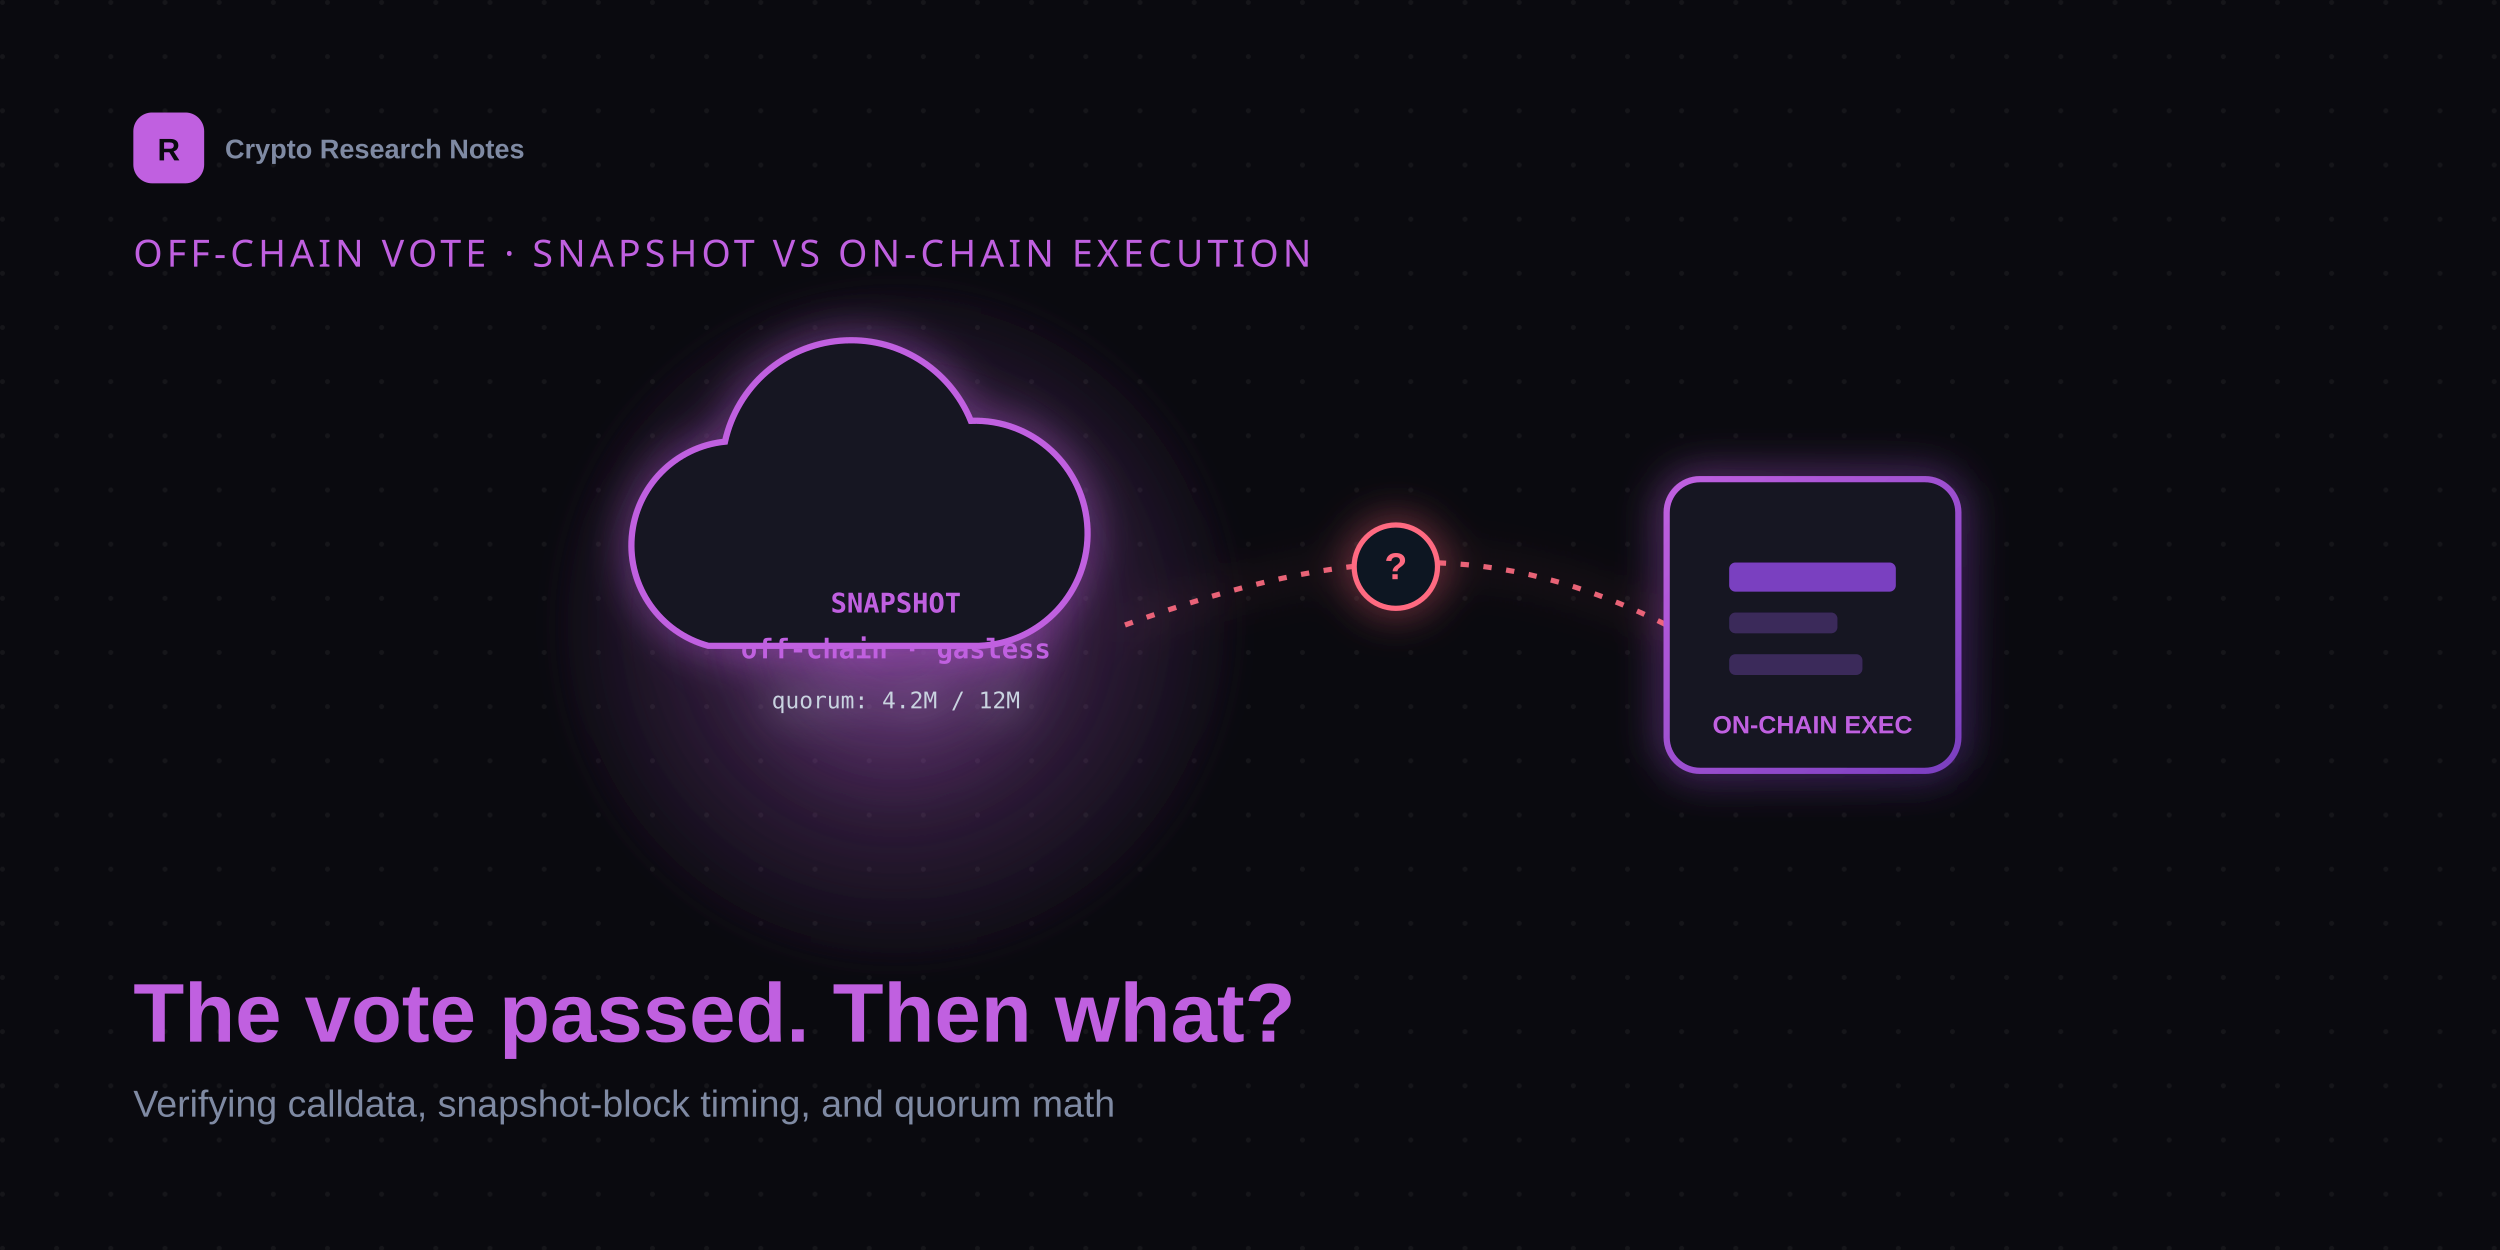
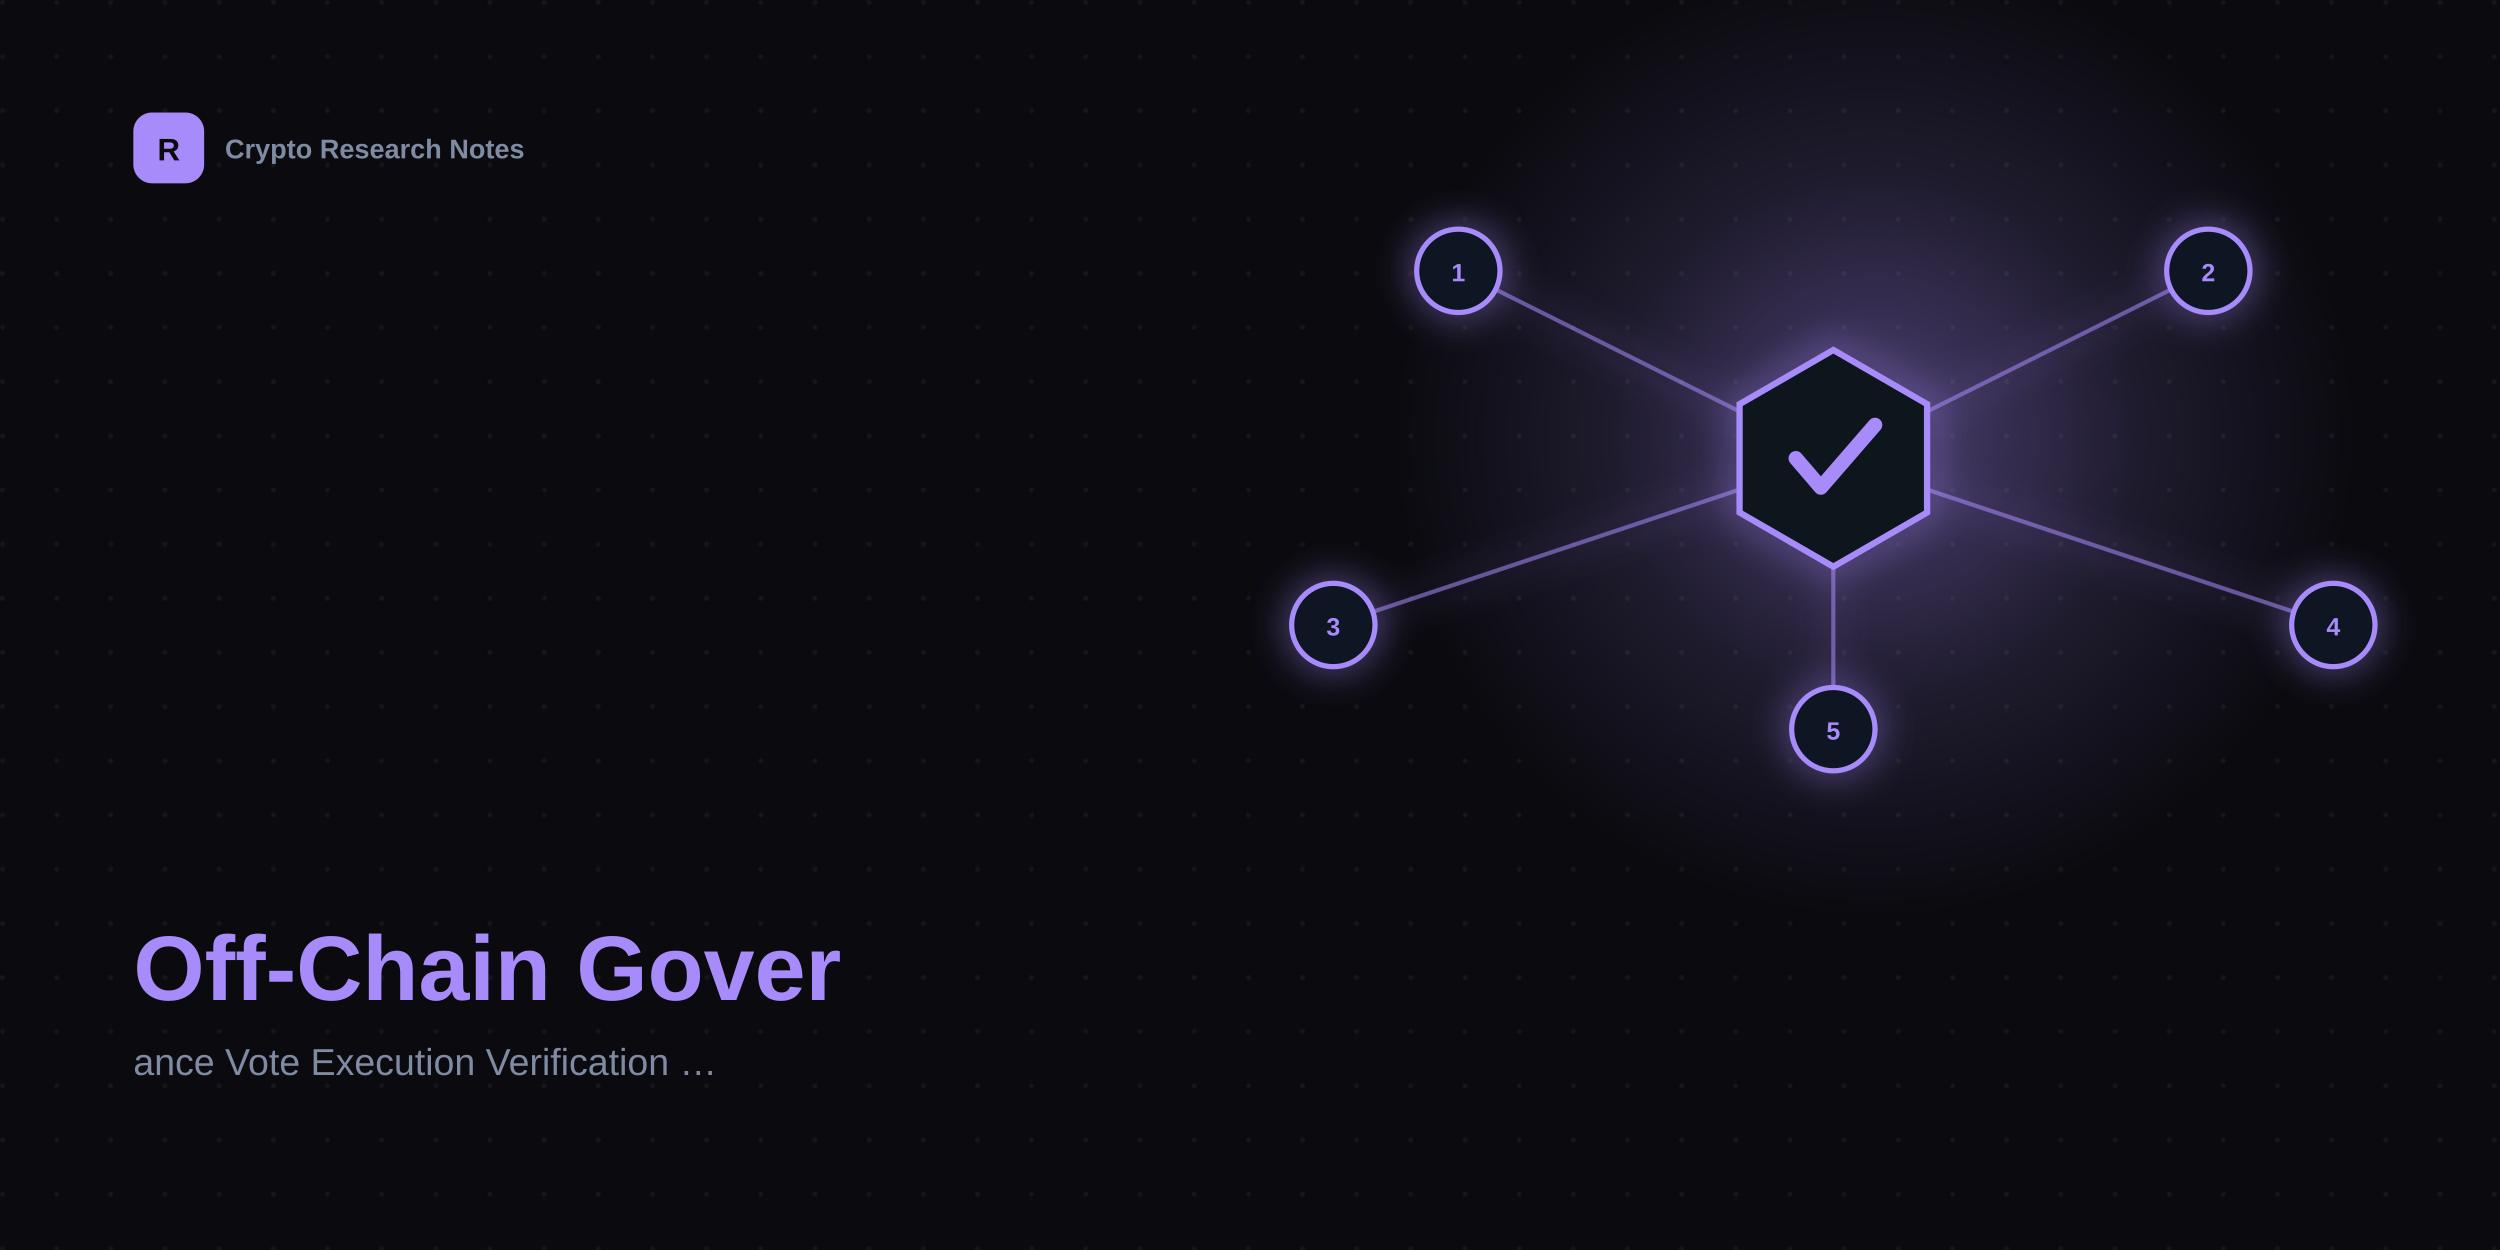
- <svg xmlns="http://www.w3.org/2000/svg" viewBox="0 0 1200 600" role="img" aria-label="Off-Chain Governance Vote Execution Verification Guide cover">
+ <svg xmlns="http://www.w3.org/2000/svg" viewBox="0 0 1200 600" role="img" aria-label="Off-Chain Gover：ance Vote Execution Verification … 主题配图">
  <defs>
-     <radialGradient id="svenGlow" cx="50%" cy="50%" r="50%">
-       <stop offset="0%" stop-color="#c060e0" stop-opacity="0.5" />
-       <stop offset="55%" stop-color="#c060e0" stop-opacity="0.14" />
-       <stop offset="100%" stop-color="#c060e0" stop-opacity="0" />
+     <radialGradient id="glowsnapshotofen" cx="50%" cy="50%" r="50%">
+       <stop offset="0%" stop-color="#a78bfa" stop-opacity="0.42" />
+       <stop offset="55%" stop-color="#a78bfa" stop-opacity="0.13" />
+       <stop offset="100%" stop-color="#a78bfa" stop-opacity="0" />
    </radialGradient>
-     <linearGradient id="svenEdge" x1="0" y1="0" x2="1" y2="1">
-       <stop offset="0%" stop-color="#c060e0" />
-       <stop offset="100%" stop-color="#7a3fc0" />
+     <linearGradient id="barsnapshotofen" x1="0" y1="1" x2="0" y2="0">
+       <stop offset="0%" stop-color="#6a4fc9" stop-opacity="0.95" />
+       <stop offset="100%" stop-color="#a78bfa" stop-opacity="0.95" />
    </linearGradient>
-     <filter id="svenSoft" x="-80%" y="-80%" width="260%" height="260%">
-       <feGaussianBlur stdDeviation="10" result="b" />
+     <filter id="softsnapshotofen" x="-80%" y="-80%" width="260%" height="260%">
+       <feGaussianBlur stdDeviation="9" result="b" />
      <feMerge>
        <feMergeNode in="b" />
        <feMergeNode in="SourceGraphic" />
      </feMerge>
    </filter>
-     <pattern id="svenDots" width="26" height="26" patternUnits="userSpaceOnUse">
+     <pattern id="dotssnapshotofen" width="26" height="26" patternUnits="userSpaceOnUse">
      <circle cx="1.2" cy="1.2" r="1.2" fill="#ffffff" fill-opacity="0.05" />
    </pattern>
  </defs>
  <rect width="1200" height="600" fill="#0a0a0f" />
-   <rect width="1200" height="600" fill="url(#svenDots)" />
+   <rect width="1200" height="600" fill="url(#dotssnapshotofen)" />
  <g transform="translate(64,54)">
-     <rect x="0" y="0" width="34" height="34" rx="9" fill="#c060e0" />
+     <rect x="0" y="0" width="34" height="34" rx="9" fill="#a78bfa" />
    <text x="17" y="23" font-family="'Segoe UI',Arial,sans-serif" font-size="15" font-weight="700" fill="#0a0a0f" text-anchor="middle">R</text>
    <text x="44" y="22" font-family="'Segoe UI',Arial,sans-serif" font-size="13" font-weight="600" fill="#7f8aa3">Crypto Research Notes</text>
  </g>
-   <text x="64" y="128" font-family="'Consolas','Segoe UI',monospace" font-size="18" letter-spacing="2" fill="#c060e0">OFF-CHAIN VOTE · SNAPSHOT VS ON-CHAIN EXECUTION</text>
-   <g filter="url(#svenSoft)">
-     <circle cx="430" cy="300" r="170" fill="url(#svenGlow)" opacity="0.7" />
-     <g transform="translate(430,300)">
-       <path d="M-90,10 a50,50 0 0,1 8,-98 a62,62 0 0,1 118,-10 a46,46 0 0,1 4,108 z" fill="#141222" stroke="#c060e0" stroke-width="3" />
-       <g font-family="'Consolas',monospace" font-size="13" font-weight="700" fill="#c060e0" text-anchor="middle">
-         <text x="0" y="-6">SNAPSHOT</text>
-         <text x="0" y="16">off-chain · gasless</text>
-       </g>
-       <g font-family="'Consolas',monospace" font-size="11" fill="#c9d3e0" text-anchor="middle">
-         <text x="0" y="40">quorum: 4.2M / 12M</text>
-       </g>
+   <circle cx="900" cy="210" r="230" fill="url(#glowsnapshotofen)" />
+   <g filter="url(#softsnapshotofen)">
+     <line x1="880" y1="220" x2="700" y2="130" stroke="#a78bfa" stroke-width="2" opacity="0.55" />
+     <line x1="880" y1="220" x2="1060" y2="130" stroke="#a78bfa" stroke-width="2" opacity="0.55" />
+     <line x1="880" y1="220" x2="640" y2="300" stroke="#a78bfa" stroke-width="2" opacity="0.55" />
+     <line x1="880" y1="220" x2="1120" y2="300" stroke="#a78bfa" stroke-width="2" opacity="0.55" />
+     <line x1="880" y1="220" x2="880" y2="350" stroke="#a78bfa" stroke-width="2" opacity="0.55" />
+     <g transform="translate(880,220)">
+       <polygon points="0,-52 45,-26 45,26 0,52 -45,26 -45,-26" fill="#10161f" stroke="#a78bfa" stroke-width="3" />
+       <path d="M-18 0 l12 14 l26 -30" stroke="#a78bfa" stroke-width="7" fill="none" stroke-linecap="round" stroke-linejoin="round" />
    </g>
-     <path d="M540,300 C650,260 720,260 800,300" fill="none" stroke="#ff6b81" stroke-width="2.5" stroke-dasharray="4 7" opacity="0.9" />
-     <circle cx="670" cy="272" r="20" fill="#0c1620" stroke="#ff6b81" stroke-width="2.5" />
-     <text x="670" y="278" font-family="'Segoe UI',Arial,sans-serif" font-size="18" font-weight="800" fill="#ff6b81" text-anchor="middle">?</text>
-     <g transform="translate(870,300)">
-       <rect x="-70" y="-70" width="140" height="140" rx="16" fill="#141222" stroke="url(#svenEdge)" stroke-width="3" />
-       <rect x="-40" y="-30" width="80" height="14" rx="3" fill="#7a3fc0" />
-       <rect x="-40" y="-6" width="52" height="10" rx="3" fill="#3a2a5a" />
-       <rect x="-40" y="14" width="64" height="10" rx="3" fill="#3a2a5a" />
-       <text x="0" y="52" font-family="'Segoe UI',Arial,sans-serif" font-size="12" font-weight="800" fill="#c060e0" text-anchor="middle">ON-CHAIN EXEC</text>
-     </g>
+     <circle cx="700" cy="130" r="20" fill="#0e1420" stroke="#a78bfa" stroke-width="2.5" />
+     <text x="700" y="135" font-family="'Segoe UI',Arial,sans-serif" font-size="12" font-weight="700" fill="#a78bfa" text-anchor="middle">1</text>
+     <circle cx="1060" cy="130" r="20" fill="#0e1420" stroke="#a78bfa" stroke-width="2.5" />
+     <text x="1060" y="135" font-family="'Segoe UI',Arial,sans-serif" font-size="12" font-weight="700" fill="#a78bfa" text-anchor="middle">2</text>
+     <circle cx="640" cy="300" r="20" fill="#0e1420" stroke="#a78bfa" stroke-width="2.5" />
+     <text x="640" y="305" font-family="'Segoe UI',Arial,sans-serif" font-size="12" font-weight="700" fill="#a78bfa" text-anchor="middle">3</text>
+     <circle cx="1120" cy="300" r="20" fill="#0e1420" stroke="#a78bfa" stroke-width="2.5" />
+     <text x="1120" y="305" font-family="'Segoe UI',Arial,sans-serif" font-size="12" font-weight="700" fill="#a78bfa" text-anchor="middle">4</text>
+     <circle cx="880" cy="350" r="20" fill="#0e1420" stroke="#a78bfa" stroke-width="2.5" />
+     <text x="880" y="355" font-family="'Segoe UI',Arial,sans-serif" font-size="12" font-weight="700" fill="#a78bfa" text-anchor="middle">5</text>
  </g>
  <g font-family="'Segoe UI',Arial,sans-serif" font-weight="800">
-     <text x="64" y="500" font-size="40" fill="#c060e0">The vote passed. Then what?</text>
+     <text font-size="44" fill="#a78bfa">
+       <tspan x="64" y="480">Off-Chain Gover</tspan>
+     </text>
  </g>
-   <text x="64" y="536" font-family="'Segoe UI',Arial,sans-serif" font-size="18" fill="#7f8aa3">Verifying calldata, snapshot-block timing, and quorum math</text>
+   <text x="64" y="516" font-family="'Segoe UI',Arial,sans-serif" font-size="18" fill="#7f8aa3">ance Vote Execution Verification …</text>
</svg>
